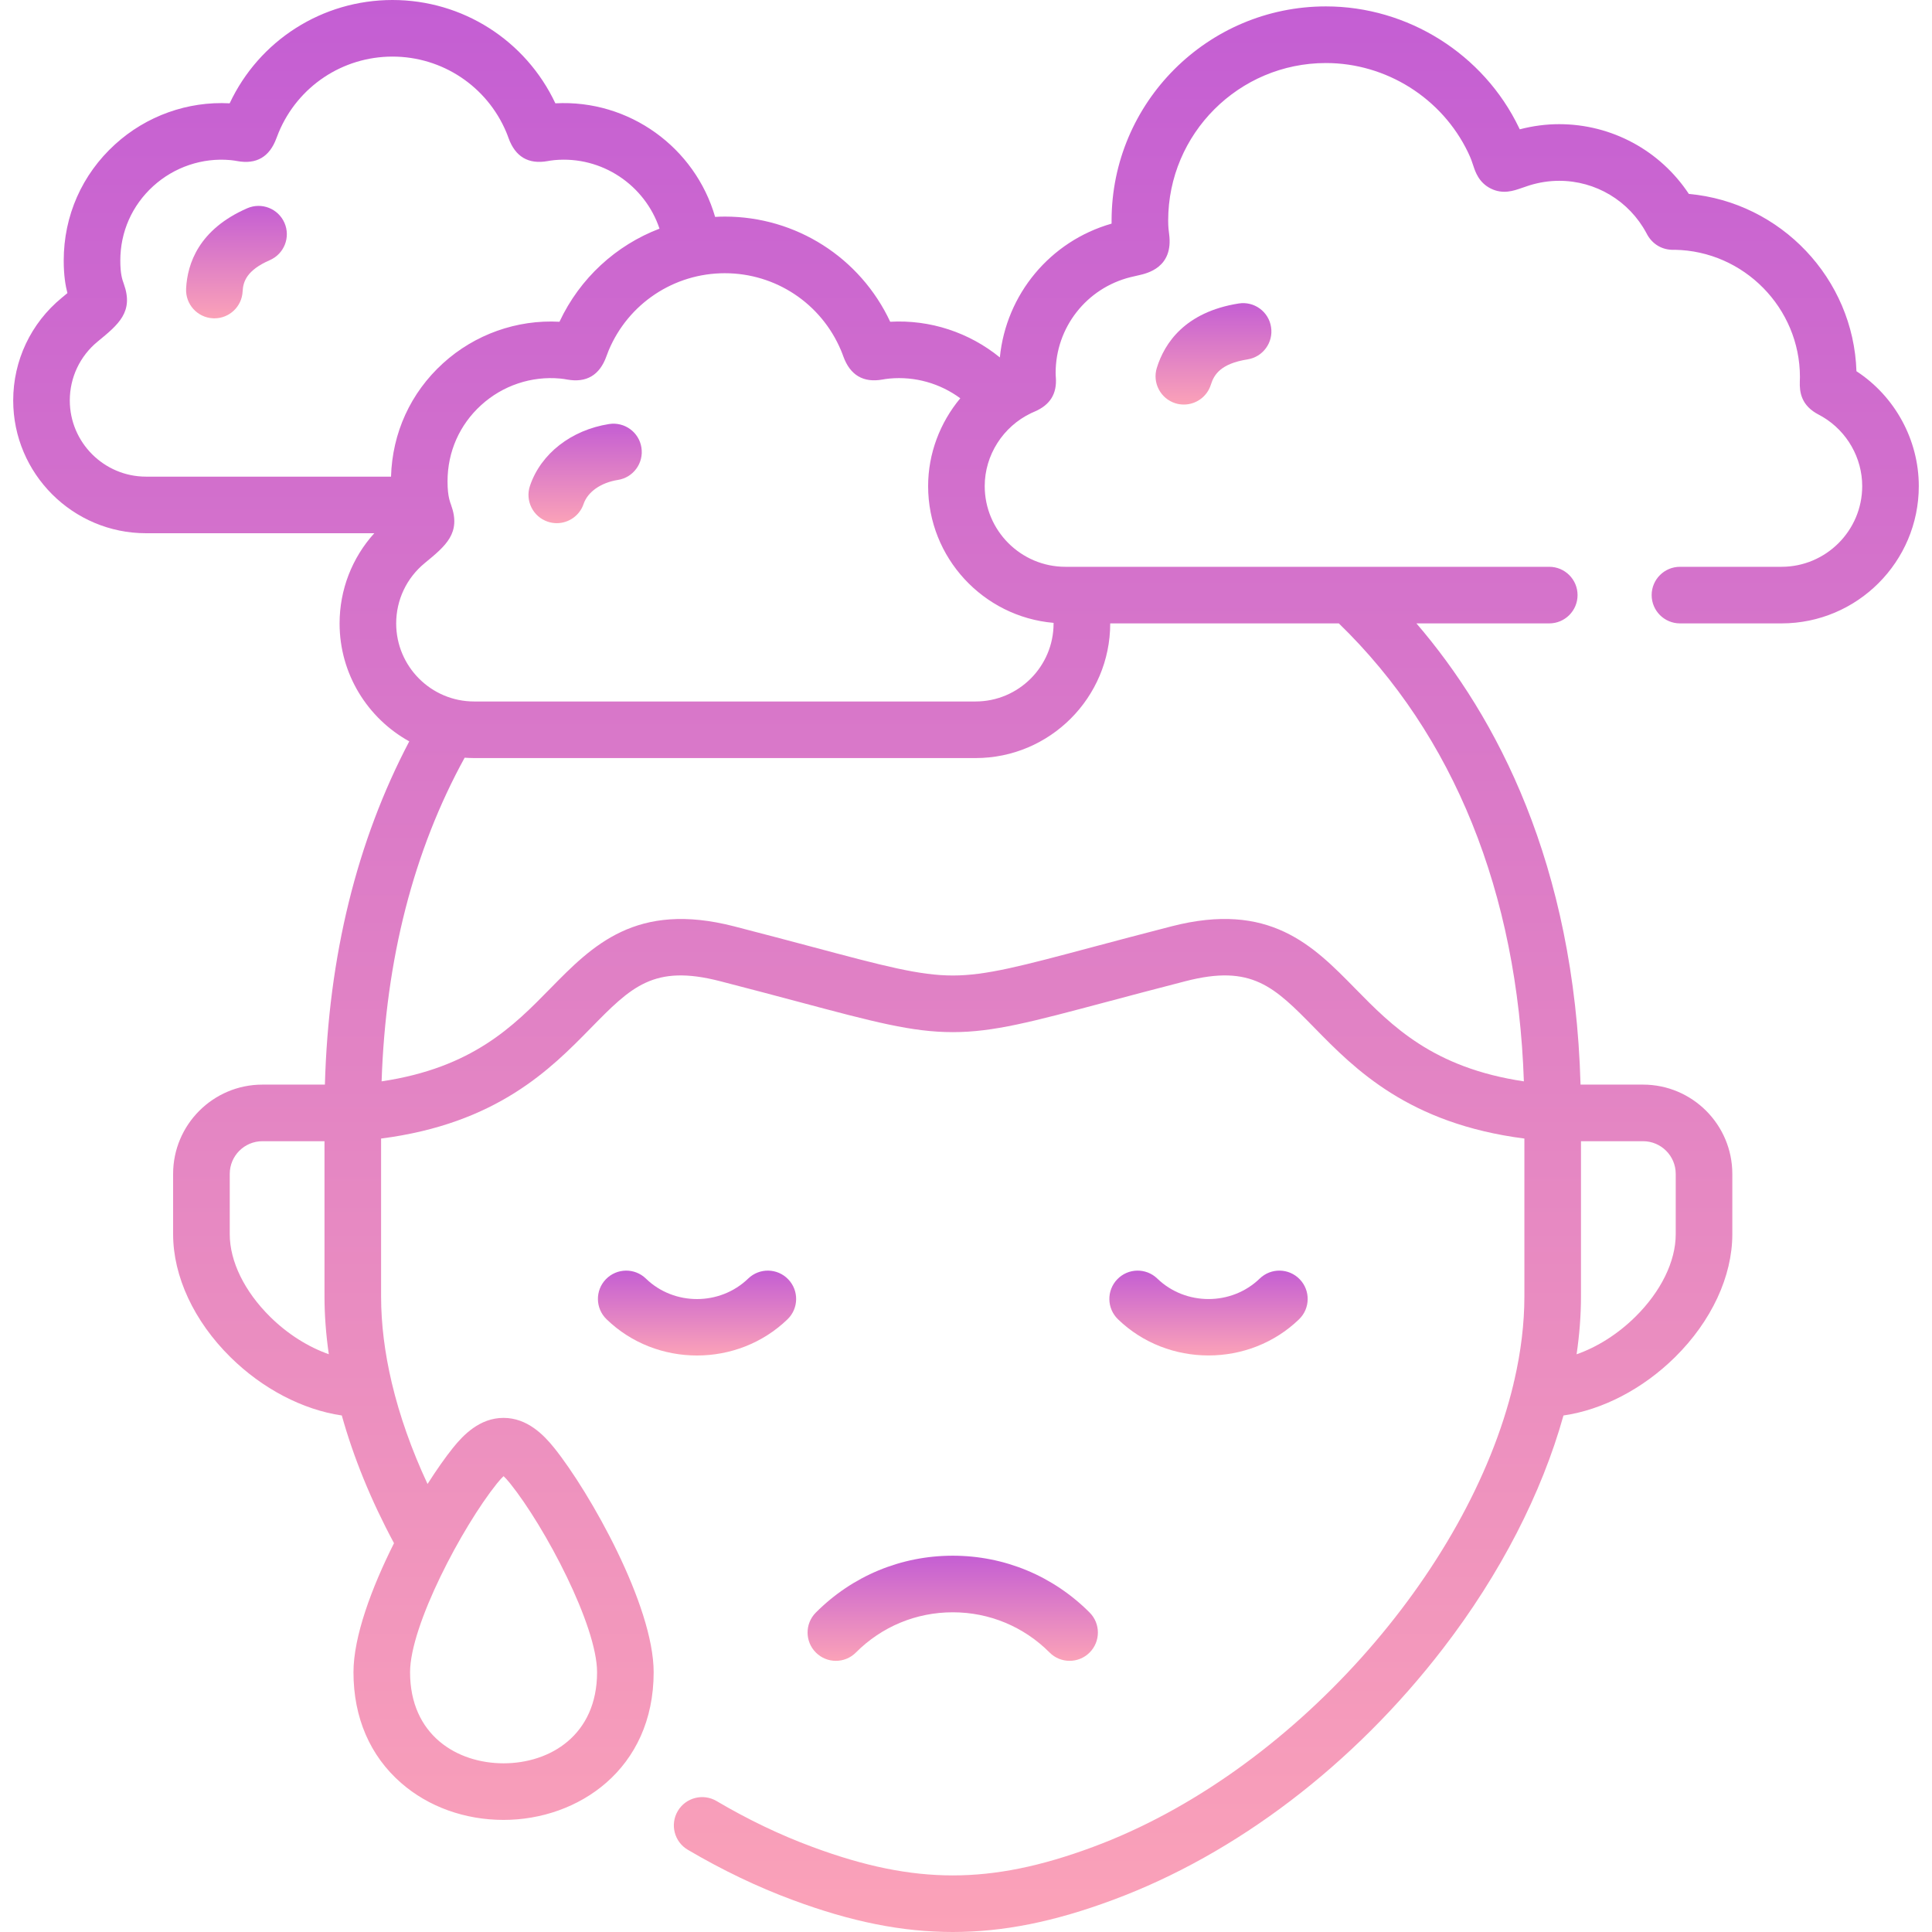
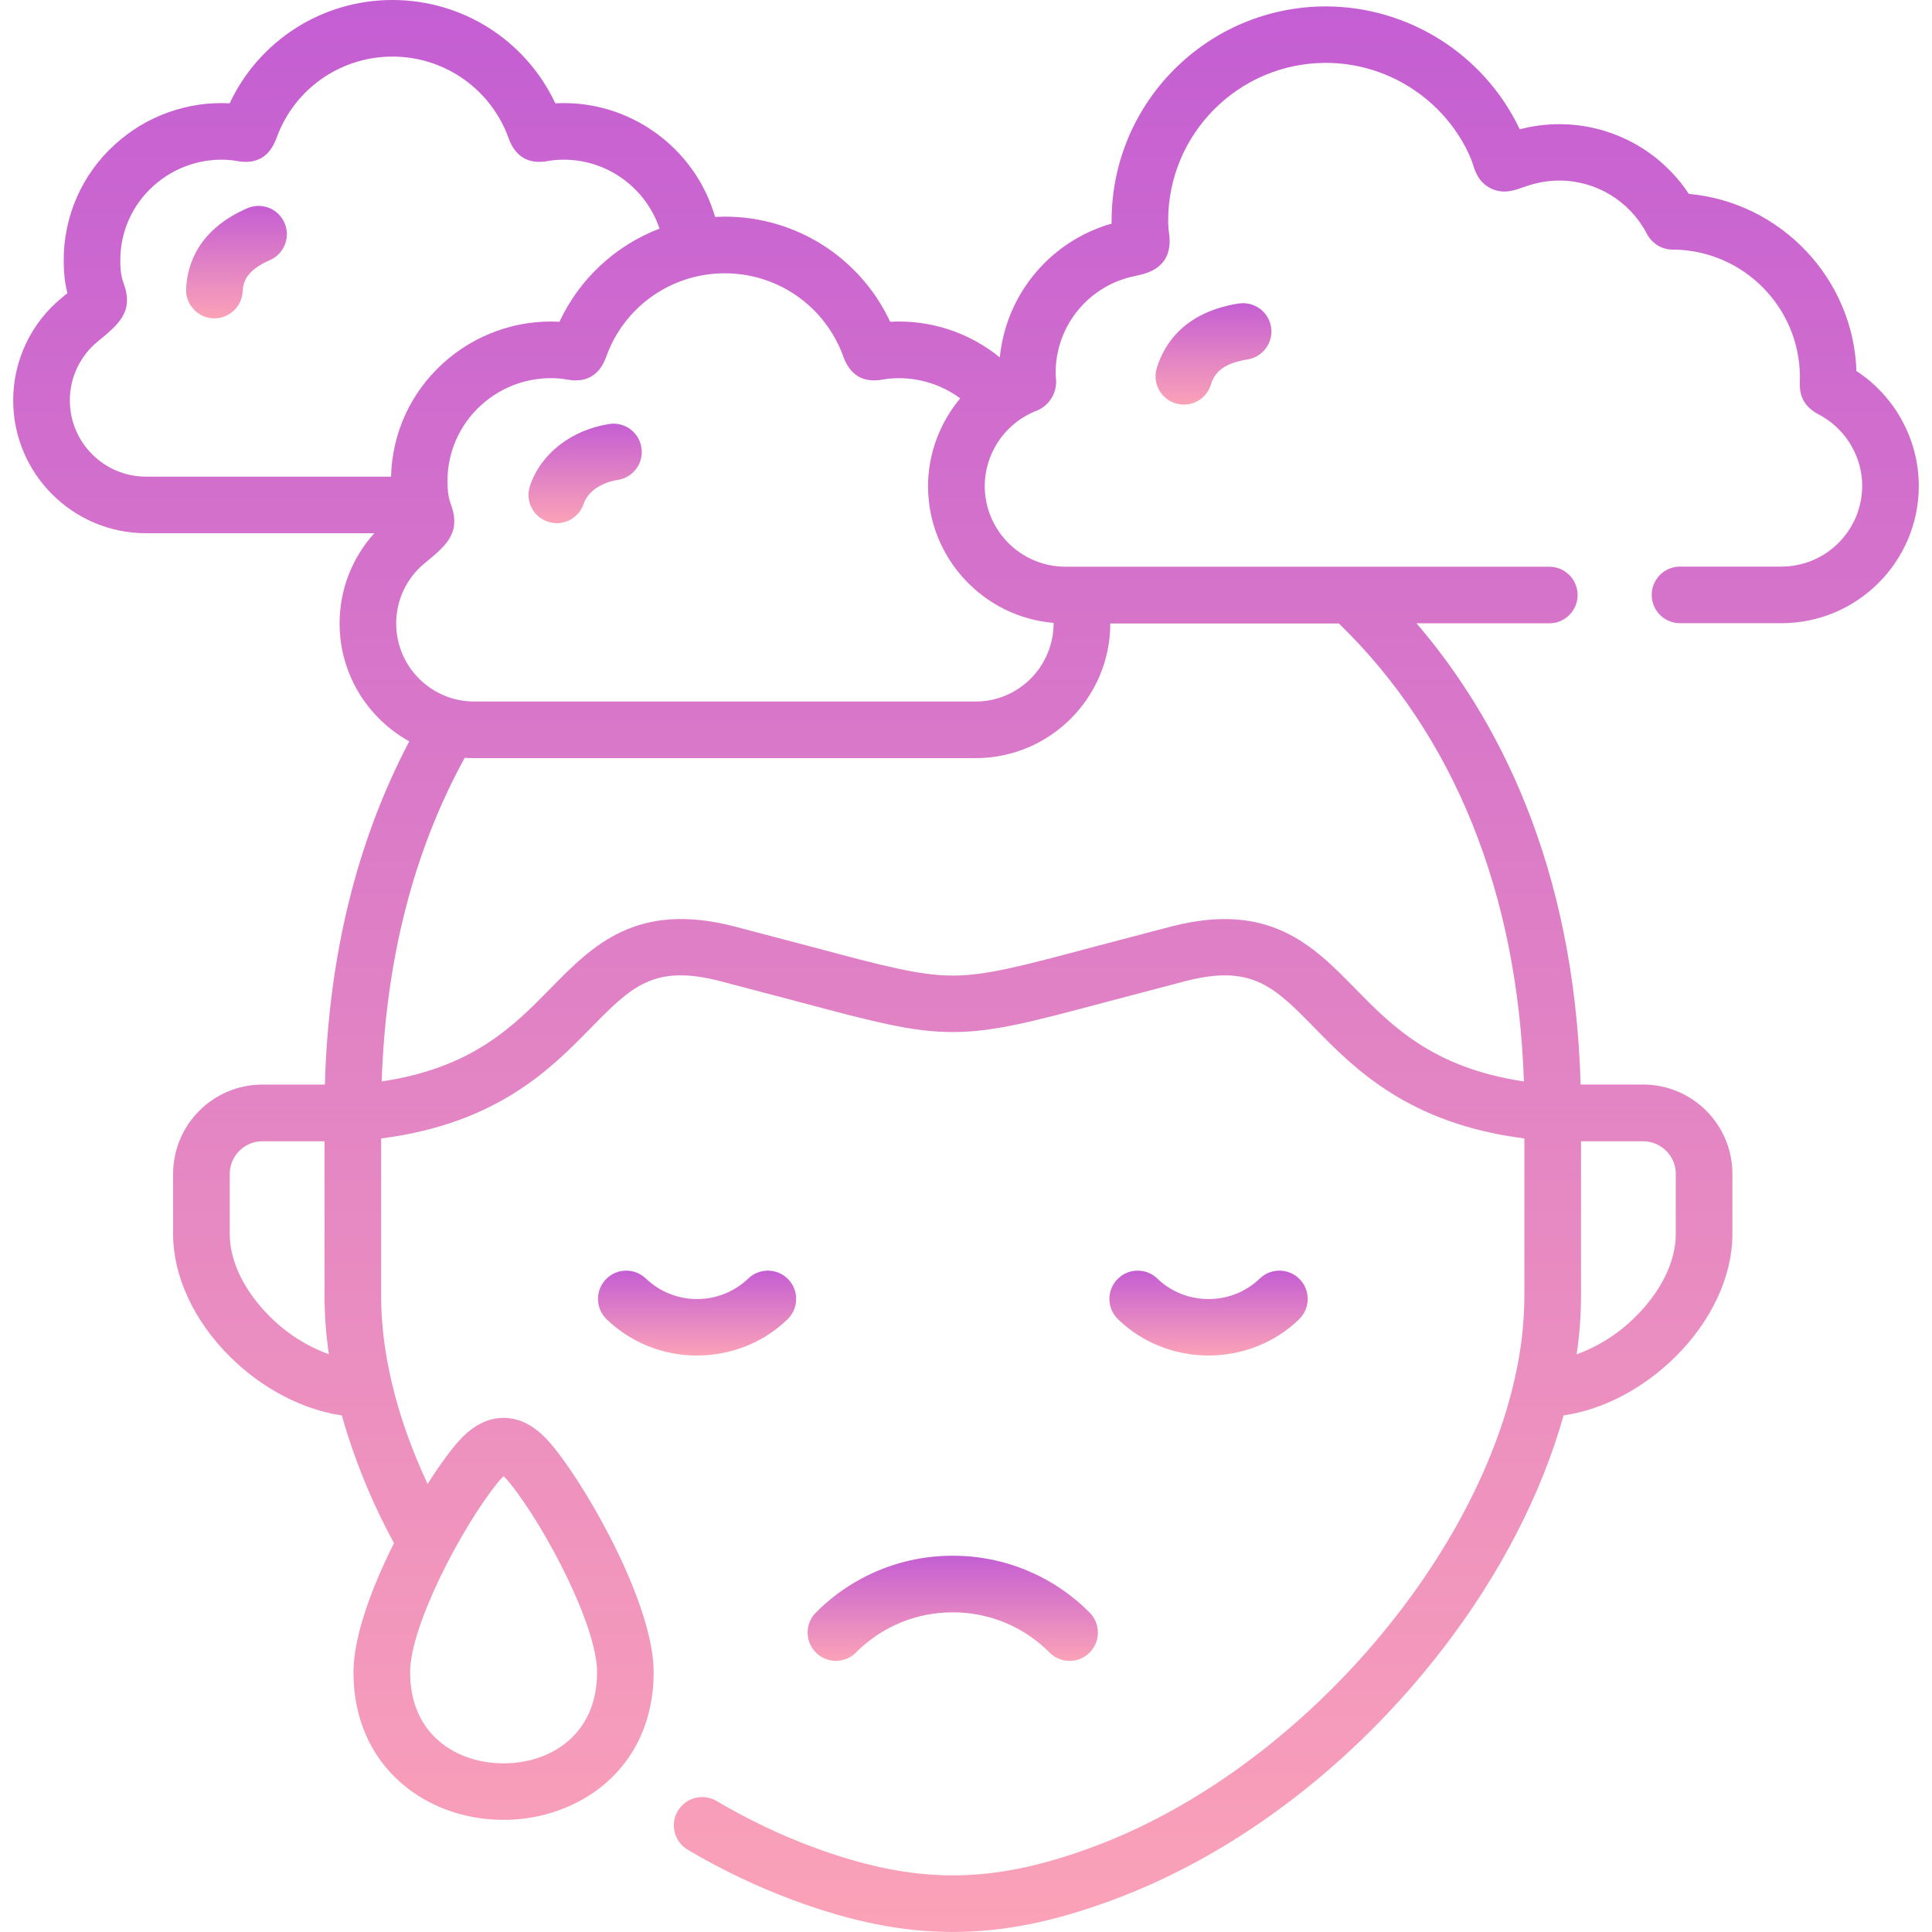
- <svg xmlns="http://www.w3.org/2000/svg" width="48" height="48" viewBox="0 0 48 48" fill="none">
-   <path d="M21.265 41.056C21.907 40.412 22.762 40.057 23.671 40.057C24.579 40.057 25.434 40.412 26.076 41.056C26.213 41.194 26.393 41.263 26.574 41.263C26.753 41.263 26.933 41.195 27.07 41.058C27.345 40.784 27.346 40.339 27.072 40.064C26.164 39.153 24.956 38.651 23.671 38.651C22.385 38.651 21.177 39.153 20.269 40.064C19.995 40.339 19.996 40.784 20.271 41.058C20.546 41.332 20.991 41.332 21.265 41.056Z" fill="url(#paint0_linear)" />
-   <path d="M19.566 32.777C19.845 32.507 19.852 32.062 19.582 31.783C19.312 31.503 18.867 31.496 18.588 31.766C17.887 32.444 16.747 32.445 16.048 31.767C15.769 31.496 15.324 31.503 15.053 31.782C14.783 32.061 14.79 32.506 15.069 32.776C15.688 33.377 16.502 33.677 17.317 33.677C18.131 33.677 18.945 33.377 19.566 32.777Z" fill="url(#paint1_linear)" />
-   <path d="M32.275 32.777C32.554 32.507 32.561 32.062 32.291 31.783C32.021 31.503 31.576 31.496 31.297 31.766C30.596 32.444 29.455 32.444 28.753 31.766C28.474 31.496 28.029 31.503 27.759 31.783C27.489 32.062 27.497 32.507 27.776 32.777C28.396 33.377 29.211 33.676 30.025 33.676C30.84 33.676 31.654 33.377 32.275 32.777Z" fill="url(#paint2_linear)" />
-   <path d="M46.123 9.223C46.049 6.92 44.242 5.024 41.959 4.818C41.247 3.741 40.044 3.085 38.738 3.085C38.411 3.085 38.083 3.128 37.758 3.213C37.752 3.201 37.746 3.188 37.74 3.176C36.86 1.343 34.976 0.159 32.942 0.159C30.006 0.159 27.617 2.547 27.617 5.481C27.617 5.507 27.617 5.532 27.617 5.556C26.088 5.993 24.996 7.315 24.841 8.88C24.079 8.26 23.11 7.938 22.117 7.994C21.372 6.401 19.779 5.381 18.008 5.381C17.927 5.381 17.847 5.384 17.767 5.389C17.27 3.668 15.635 2.468 13.798 2.567C13.06 1.001 11.492 0 9.751 0C8.009 0 6.441 1.002 5.706 2.567C4.666 2.511 3.636 2.878 2.858 3.587C2.036 4.336 1.583 5.361 1.583 6.475C1.583 6.842 1.627 7.1 1.675 7.282C1.625 7.324 1.574 7.365 1.534 7.399C0.768 8.028 0.328 8.957 0.328 9.949C0.328 11.768 1.808 13.248 3.628 13.248H9.299C8.747 13.858 8.437 14.651 8.437 15.489C8.437 16.749 9.137 17.849 10.168 18.419C8.866 20.896 8.161 23.757 8.072 26.947H6.519C5.296 26.947 4.301 27.942 4.301 29.165V30.664C4.301 31.712 4.82 32.825 5.725 33.718C6.526 34.509 7.527 35.026 8.492 35.167C8.783 36.209 9.217 37.276 9.789 38.34C9.234 39.446 8.782 40.66 8.782 41.546C8.782 42.672 9.192 43.624 9.969 44.3C10.646 44.89 11.549 45.215 12.511 45.215C14.364 45.215 16.24 43.955 16.24 41.546C16.24 39.886 14.656 37.079 13.77 35.974C13.513 35.654 13.102 35.227 12.51 35.227C12.509 35.227 12.509 35.227 12.508 35.227C11.917 35.228 11.508 35.654 11.251 35.975C11.065 36.207 10.849 36.514 10.622 36.869C10.225 36.018 9.928 35.175 9.734 34.358C9.733 34.352 9.731 34.346 9.73 34.34C9.557 33.605 9.468 32.89 9.468 32.208V28.287C12.348 27.917 13.683 26.557 14.675 25.545C15.683 24.517 16.238 23.951 17.889 24.377C18.632 24.568 19.264 24.737 19.821 24.885C21.712 25.39 22.661 25.643 23.672 25.643C24.68 25.643 25.626 25.39 27.51 24.888C28.07 24.739 28.705 24.57 29.455 24.377C31.104 23.951 31.658 24.517 32.665 25.544C33.657 26.557 34.992 27.917 37.873 28.287V32.208C37.873 32.887 37.786 33.587 37.623 34.295C37.614 34.325 37.607 34.355 37.602 34.386C36.488 39.049 32.085 44.06 27.158 45.886C25.86 46.369 24.752 46.594 23.672 46.594C22.59 46.594 21.481 46.369 20.181 45.885C19.387 45.592 18.587 45.209 17.802 44.746C17.468 44.549 17.036 44.66 16.839 44.995C16.642 45.329 16.753 45.76 17.088 45.957C17.945 46.462 18.822 46.882 19.692 47.204C21.152 47.747 22.417 48 23.672 48C24.924 48 26.188 47.747 27.647 47.204C30.711 46.069 33.625 43.85 35.852 40.956C37.277 39.104 38.305 37.098 38.844 35.167C39.811 35.028 40.814 34.51 41.616 33.718C42.52 32.825 43.039 31.712 43.039 30.664V29.165C43.039 27.942 42.044 26.947 40.821 26.947H39.268C39.115 21.45 37.176 17.8 35.191 15.488H38.491C38.879 15.488 39.194 15.173 39.194 14.785C39.194 14.397 38.879 14.082 38.491 14.082H26.47C25.365 14.082 24.465 13.183 24.465 12.077C24.465 11.309 24.918 10.598 25.619 10.264C25.657 10.247 25.686 10.234 25.709 10.224C26.091 10.059 26.262 9.782 26.232 9.376C26.23 9.35 26.227 9.315 26.227 9.265C26.227 8.138 26.992 7.159 28.088 6.886C28.168 6.866 28.234 6.851 28.286 6.84C28.501 6.792 29.156 6.647 29.047 5.818C29.036 5.738 29.023 5.639 29.023 5.481C29.023 3.322 30.781 1.566 32.942 1.566C34.439 1.566 35.825 2.437 36.473 3.786C36.546 3.937 36.579 4.039 36.605 4.12C36.653 4.266 36.741 4.537 37.039 4.685C37.34 4.834 37.607 4.74 37.802 4.672C37.855 4.654 37.92 4.631 37.997 4.606C38.243 4.53 38.492 4.492 38.738 4.492C39.645 4.492 40.474 4.989 40.904 5.79C41.041 6.067 41.302 6.222 41.609 6.206C43.325 6.235 44.719 7.651 44.719 9.369C44.719 9.416 44.717 9.452 44.716 9.48C44.707 9.745 44.751 10.078 45.187 10.303C45.211 10.316 45.242 10.332 45.289 10.36C45.892 10.721 46.266 11.379 46.266 12.077C46.266 13.183 45.366 14.082 44.261 14.082H41.739C41.35 14.082 41.035 14.397 41.035 14.785C41.035 15.173 41.35 15.488 41.739 15.488H44.261C46.142 15.488 47.672 13.958 47.672 12.077C47.672 10.93 47.08 9.847 46.123 9.223ZM12.348 36.855C12.349 36.854 12.349 36.854 12.35 36.853C12.419 36.766 12.473 36.71 12.511 36.675C12.549 36.71 12.603 36.766 12.674 36.855C13.543 37.939 14.834 40.386 14.834 41.546C14.834 43.109 13.667 43.809 12.511 43.809C11.355 43.809 10.188 43.109 10.188 41.546C10.188 40.386 11.479 37.939 12.348 36.855ZM3.628 11.842C2.584 11.842 1.734 10.992 1.734 9.949C1.734 9.38 1.986 8.847 2.426 8.486C2.948 8.058 3.326 7.748 3.076 7.052C3.037 6.944 2.989 6.809 2.989 6.475C2.989 5.762 3.279 5.106 3.805 4.626C4.329 4.149 5.03 3.913 5.728 3.978C5.801 3.985 5.852 3.994 5.896 4.002C6.372 4.089 6.698 3.897 6.868 3.433C6.881 3.397 6.899 3.349 6.926 3.285C7.405 2.143 8.514 1.406 9.751 1.406C10.988 1.406 12.098 2.144 12.578 3.283C12.604 3.345 12.621 3.393 12.634 3.429C12.802 3.895 13.129 4.088 13.606 4.002C13.651 3.994 13.702 3.985 13.776 3.978C14.956 3.869 16.025 4.602 16.385 5.681C15.306 6.093 14.408 6.91 13.9 7.994C12.844 7.936 11.795 8.307 11.005 9.027C10.2 9.76 9.746 10.756 9.715 11.842L3.628 11.842ZM6.713 32.717C6.074 32.086 5.708 31.338 5.708 30.664V29.165C5.708 28.717 6.072 28.353 6.519 28.353H8.062V32.208C8.062 32.676 8.099 33.156 8.169 33.645C7.66 33.467 7.146 33.145 6.713 32.717ZM41.633 29.165V30.664C41.633 31.338 41.267 32.087 40.628 32.717C40.194 33.146 39.679 33.469 39.17 33.647C39.242 33.156 39.279 32.675 39.279 32.208V28.353H40.822C41.269 28.353 41.633 28.717 41.633 29.165ZM27.583 15.489C27.583 15.489 27.583 15.489 27.583 15.488H33.263C36.121 18.261 37.702 22.176 37.86 26.866C35.6 26.529 34.58 25.488 33.67 24.56C32.622 23.491 31.54 22.386 29.104 23.015C28.349 23.209 27.711 23.379 27.148 23.529C25.383 24 24.497 24.236 23.672 24.236C22.846 24.236 21.956 23.999 20.184 23.526C19.624 23.377 18.989 23.208 18.24 23.015C15.803 22.387 14.719 23.492 13.671 24.56C12.761 25.489 11.741 26.529 9.481 26.866C9.582 23.834 10.275 21.135 11.544 18.825C11.622 18.83 11.7 18.834 11.779 18.834H24.238C26.082 18.834 27.583 17.334 27.583 15.489ZM26.176 15.475C26.176 15.48 26.176 15.485 26.176 15.489C26.176 16.558 25.307 17.428 24.238 17.428H11.779C10.711 17.428 9.843 16.558 9.843 15.489C9.843 14.906 10.101 14.361 10.551 13.991C11.078 13.558 11.459 13.245 11.208 12.547C11.193 12.506 11.177 12.462 11.163 12.405C11.162 12.401 11.161 12.397 11.16 12.393C11.137 12.297 11.119 12.165 11.119 11.958C11.119 11.228 11.415 10.556 11.953 10.066C12.487 9.579 13.202 9.338 13.918 9.405C13.994 9.412 14.046 9.421 14.092 9.43C14.571 9.515 14.898 9.321 15.066 8.853C15.079 8.816 15.097 8.767 15.122 8.706C15.611 7.541 16.745 6.788 18.008 6.788C19.272 6.788 20.405 7.541 20.895 8.707C20.922 8.771 20.94 8.82 20.953 8.857C21.123 9.323 21.451 9.515 21.927 9.429C21.973 9.421 22.024 9.412 22.1 9.405C22.734 9.346 23.357 9.526 23.858 9.895C23.354 10.5 23.059 11.269 23.059 12.077C23.059 13.859 24.432 15.325 26.176 15.475Z" fill="url(#paint3_linear)" />
-   <path d="M30.775 7.54C29.439 7.752 28.931 8.527 28.741 9.14C28.626 9.51 28.833 9.904 29.204 10.02C29.273 10.041 29.343 10.051 29.413 10.051C29.712 10.051 29.99 9.858 30.084 9.556C30.162 9.305 30.331 9.034 30.995 8.929C31.378 8.868 31.64 8.508 31.579 8.125C31.519 7.741 31.159 7.479 30.775 7.54Z" fill="url(#paint4_linear)" />
-   <path d="M15.132 10.535C14.19 10.684 13.437 11.272 13.167 12.07C13.043 12.438 13.24 12.837 13.608 12.961C13.683 12.986 13.758 12.998 13.833 12.998C14.126 12.998 14.4 12.813 14.499 12.521C14.601 12.22 14.928 11.991 15.351 11.924C15.735 11.864 15.997 11.504 15.936 11.12C15.876 10.736 15.516 10.475 15.132 10.535Z" fill="url(#paint5_linear)" />
-   <path d="M6.143 5.174C4.942 5.697 4.654 6.549 4.624 7.172C4.605 7.56 4.904 7.889 5.292 7.908C5.304 7.909 5.315 7.909 5.327 7.909C5.699 7.909 6.01 7.616 6.028 7.24C6.04 6.996 6.13 6.714 6.704 6.463C7.06 6.308 7.223 5.894 7.068 5.538C6.913 5.182 6.499 5.019 6.143 5.174Z" fill="url(#paint6_linear)" />
+ <svg xmlns="http://www.w3.org/2000/svg" xmlns:xlink="http://www.w3.org/1999/xlink" width="48" height="48" fill="none">
+   <path d="M21.265 41.057c.642-.644 1.497-.999 2.406-.999s1.763.355 2.405.999a.7.7 0 0 0 .994.002c.275-.274.276-.719.002-.994a4.77 4.77 0 0 0-3.401-1.413 4.77 4.77 0 0 0-3.401 1.413c-.274.275-.273.72.002.994s.72.273.994-.002z" fill="url(#A)" />
+   <path d="M19.566 32.777c.279-.27.287-.715.017-.994s-.715-.287-.994-.017a1.84 1.84 0 0 1-2.54.001c-.279-.27-.724-.264-.994.015s-.264.724.015.994a3.22 3.22 0 0 0 2.248.901c.814 0 1.629-.3 2.249-.9z" fill="url(#B)" />
+   <path d="M32.275 32.777c.279-.27.287-.715.017-.994s-.715-.287-.994-.017c-.701.678-1.843.678-2.544 0-.279-.27-.724-.262-.994.017s-.262.724.017.994c.62.6 1.435.9 2.25.9s1.629-.3 2.249-.9z" fill="url(#C)" />
+   <path d="M46.123 9.223c-.073-2.304-1.881-4.199-4.164-4.406-.712-1.077-1.915-1.732-3.221-1.732-.327 0-.655.043-.98.127l-.018-.037A5.35 5.35 0 0 0 32.942.159a5.33 5.33 0 0 0-5.325 5.322v.075a3.85 3.85 0 0 0-2.777 3.324 3.96 3.96 0 0 0-2.724-.886c-.745-1.593-2.338-2.612-4.109-2.612l-.241.007c-.496-1.72-2.132-2.921-3.969-2.822C13.06 1.001 11.492 0 9.751 0a4.46 4.46 0 0 0-4.045 2.567c-1.041-.056-2.07.311-2.848 1.02a3.86 3.86 0 0 0-1.275 2.889c0 .367.045.625.092.807l-.141.116a3.29 3.29 0 0 0-1.206 2.55c0 1.819 1.48 3.299 3.3 3.299h5.672a3.33 3.33 0 0 0-.863 2.241c0 1.26.7 2.359 1.731 2.929-1.302 2.477-2.007 5.338-2.096 8.528H6.519a2.22 2.22 0 0 0-2.218 2.218v1.499c0 1.048.519 2.161 1.423 3.054.801.791 1.803 1.308 2.768 1.449a15.53 15.53 0 0 0 1.297 3.173c-.556 1.107-1.007 2.32-1.007 3.206 0 1.125.41 2.078 1.187 2.754.677.59 1.58.915 2.542.915 1.853 0 3.729-1.26 3.729-3.669 0-1.66-1.583-4.467-2.469-5.572-.258-.321-.668-.747-1.26-.747s-1.002.427-1.259.748c-.186.232-.402.539-.629.894-.398-.851-.695-1.694-.888-2.512-.177-.752-.266-1.468-.266-2.15v-3.921c2.88-.369 4.215-1.73 5.207-2.742 1.008-1.028 1.563-1.594 3.213-1.168l1.932.509c1.891.504 2.84.757 3.851.757s1.955-.252 3.839-.754l1.944-.512c1.649-.425 2.204.141 3.21 1.168.992 1.012 2.327 2.373 5.208 2.742v3.921a9.34 9.34 0 0 1-.25 2.088.7.7 0 0 0-.021.091c-1.113 4.663-5.517 9.675-10.444 11.5-1.298.483-2.406.708-3.486.708s-2.191-.225-3.49-.709c-.794-.294-1.595-.677-2.38-1.139-.334-.197-.765-.086-.963.249s-.086.765.249.963a16.27 16.27 0 0 0 2.605 1.246c1.46.543 2.724.796 3.979.796s2.516-.253 3.976-.796c3.064-1.135 5.978-3.354 8.205-6.248 1.425-1.852 2.453-3.858 2.993-5.789.967-.14 1.969-.657 2.772-1.45.904-.893 1.423-2.006 1.423-3.054v-1.499a2.22 2.22 0 0 0-2.218-2.218h-1.553c-.154-5.497-2.093-9.147-4.077-11.459h3.299c.388 0 .703-.315.703-.703s-.315-.703-.703-.703H26.47a2.01 2.01 0 0 1-2.005-2.005 2.02 2.02 0 0 1 1.154-1.813c.037-.018.067-.03.09-.04a.78.78 0 0 0 .523-.848c-.002-.026-.005-.061-.005-.111a2.45 2.45 0 0 1 1.861-2.38c.08-.02.146-.035.198-.046.215-.048.869-.192.761-1.022-.011-.08-.024-.179-.024-.337 0-2.159 1.758-3.916 3.919-3.916 1.498 0 2.883.871 3.531 2.22a2.38 2.38 0 0 1 .132.334c.047.146.135.417.433.564s.569.056.764-.013l.195-.066c.246-.076.495-.115.741-.115.907 0 1.736.497 2.166 1.299.138.277.398.431.705.416a3.18 3.18 0 0 1 3.11 3.163c0 .047-.002.083-.003.111-.01.265.035.598.471.823.024.012.056.029.102.057.602.361.977 1.019.977 1.717a2.01 2.01 0 0 1-2.005 2.005h-2.522c-.388 0-.703.315-.703.703s.315.703.703.703h2.522c1.881 0 3.411-1.53 3.411-3.411 0-1.147-.592-2.23-1.549-2.854zM12.349 36.855a1.62 1.62 0 0 1 .162-.179 1.6 1.6 0 0 1 .163.179c.87 1.084 2.16 3.532 2.16 4.692 0 1.563-1.167 2.263-2.323 2.263s-2.322-.7-2.322-2.263c0-1.16 1.29-3.608 2.16-4.692zM3.628 11.842c-1.044 0-1.893-.849-1.893-1.893 0-.569.252-1.102.691-1.463.523-.428.9-.738.65-1.434-.039-.108-.087-.243-.087-.577a2.47 2.47 0 0 1 .816-1.849c.524-.477 1.225-.713 1.923-.648.074.007.124.016.168.024.476.086.802-.106.972-.569.013-.037.031-.084.058-.149.479-1.141 1.588-1.878 2.825-1.878s2.347.738 2.827 1.877c.026.062.043.11.056.146.168.466.495.659.972.573.045-.008.096-.017.17-.024 1.18-.109 2.249.623 2.609 1.702A4.53 4.53 0 0 0 13.9 7.994c-1.056-.058-2.104.314-2.895 1.033-.805.733-1.26 1.729-1.29 2.815H3.628zm3.085 20.876c-.639-.631-1.005-1.379-1.005-2.053v-1.499c0-.447.364-.812.812-.812h1.543v3.854c0 .468.037.949.107 1.438a4 4 0 0 1-1.457-.928zm34.921-3.552v1.499c0 .674-.366 1.423-1.005 2.053a4 4 0 0 1-1.458.93 9.96 9.96 0 0 0 .109-1.439v-3.854h1.543c.447 0 .812.364.812.812zm-14.05-13.675l5.68-.001c2.859 2.773 4.44 6.688 4.597 11.378-2.259-.337-3.28-1.377-4.19-2.306-1.047-1.069-2.13-2.173-4.566-1.545l-1.956.514c-1.766.471-2.652.707-3.476.707s-1.716-.237-3.488-.71l-1.944-.512c-2.437-.628-3.52.477-4.568 1.546-.911.928-1.931 1.969-4.19 2.306.101-3.032.794-5.731 2.063-8.041a3.32 3.32 0 0 0 .235.009h12.459a3.35 3.35 0 0 0 3.345-3.345zm-1.407-.015c.001 1.083-.869 1.953-1.938 1.953H11.779a1.94 1.94 0 0 1-1.936-1.938 1.93 1.93 0 0 1 .708-1.498c.527-.433.907-.746.657-1.445a1.45 1.45 0 0 1-.045-.141c-.026-.109-.045-.24-.045-.448a2.53 2.53 0 0 1 .834-1.891 2.57 2.57 0 0 1 1.965-.662 1.85 1.85 0 0 1 .174.025c.479.086.807-.108.974-.576.013-.037.031-.086.056-.147.489-1.165 1.622-1.918 2.886-1.918s2.397.753 2.887 1.919c.027.064.045.113.058.15.17.466.498.658.974.572.045-.008.097-.017.172-.024a2.56 2.56 0 0 1 1.758.49c-.504.604-.799 1.374-.799 2.182 0 1.782 1.373 3.248 3.117 3.397z" fill="url(#D)" />
+   <path d="M30.775 7.54c-1.336.212-1.844.987-2.034 1.6-.115.371.092.765.463.88a.7.7 0 0 0 .209.032c.3 0 .578-.193.671-.495.078-.251.247-.522.911-.627.383-.061.645-.421.584-.804s-.42-.645-.805-.585z" fill="url(#E)" />
+   <path d="M15.132 10.535c-.942.149-1.695.737-1.965 1.535-.124.368.073.767.441.891a.7.7 0 0 0 .225.037c.293 0 .567-.185.666-.478.102-.301.428-.53.852-.597.384-.06.646-.42.585-.804s-.42-.645-.804-.585z" fill="url(#F)" />
+   <path d="M6.143 5.174c-1.201.523-1.489 1.375-1.519 1.998-.019.388.28.718.668.736l.035.001c.373 0 .684-.293.702-.669.012-.244.101-.526.676-.777.356-.155.519-.569.364-.925s-.569-.519-.925-.364z" fill="url(#G)" />
  <defs>
-     <linearGradient id="paint0_linear" x1="23.671" y1="38.651" x2="23.671" y2="41.263" gradientUnits="userSpaceOnUse">
-       <stop stop-color="#C45ED3" />
-       <stop offset="1" stop-color="#FBA2B8" />
+     <linearGradient id="A" x1="23.671" y1="38.651" x2="23.671" y2="41.263" xlink:href="#H">
+       <stop stop-color="#c45ed3" />
+       <stop offset="1" stop-color="#fba2b8" />
    </linearGradient>
-     <linearGradient id="paint1_linear" x1="17.317" y1="31.568" x2="17.317" y2="33.677" gradientUnits="userSpaceOnUse">
-       <stop stop-color="#C45ED3" />
-       <stop offset="1" stop-color="#FBA2B8" />
+     <linearGradient id="B" x1="17.317" y1="31.568" x2="17.317" y2="33.677" xlink:href="#H">
+       <stop stop-color="#c45ed3" />
+       <stop offset="1" stop-color="#fba2b8" />
    </linearGradient>
-     <linearGradient id="paint2_linear" x1="30.025" y1="31.568" x2="30.025" y2="33.676" gradientUnits="userSpaceOnUse">
-       <stop stop-color="#C45ED3" />
-       <stop offset="1" stop-color="#FBA2B8" />
+     <linearGradient id="C" x1="30.025" y1="31.568" x2="30.025" y2="33.677" xlink:href="#H">
+       <stop stop-color="#c45ed3" />
+       <stop offset="1" stop-color="#fba2b8" />
    </linearGradient>
-     <linearGradient id="paint3_linear" x1="24" y1="0" x2="24" y2="48" gradientUnits="userSpaceOnUse">
-       <stop stop-color="#C45ED3" />
-       <stop offset="1" stop-color="#FBA2B8" />
+     <linearGradient id="D" x1="24" y1="0" x2="24" y2="48" xlink:href="#H">
+       <stop stop-color="#c45ed3" />
+       <stop offset="1" stop-color="#fba2b8" />
    </linearGradient>
-     <linearGradient id="paint4_linear" x1="30.149" y1="7.531" x2="30.149" y2="10.051" gradientUnits="userSpaceOnUse">
-       <stop stop-color="#C45ED3" />
-       <stop offset="1" stop-color="#FBA2B8" />
+     <linearGradient id="E" x1="30.149" y1="7.531" x2="30.149" y2="10.051" xlink:href="#H">
+       <stop stop-color="#c45ed3" />
+       <stop offset="1" stop-color="#fba2b8" />
    </linearGradient>
-     <linearGradient id="paint5_linear" x1="14.537" y1="10.526" x2="14.537" y2="12.998" gradientUnits="userSpaceOnUse">
-       <stop stop-color="#C45ED3" />
-       <stop offset="1" stop-color="#FBA2B8" />
+     <linearGradient id="F" x1="14.537" y1="10.526" x2="14.537" y2="12.998" xlink:href="#H">
+       <stop stop-color="#c45ed3" />
+       <stop offset="1" stop-color="#fba2b8" />
    </linearGradient>
-     <linearGradient id="paint6_linear" x1="5.875" y1="5.115" x2="5.875" y2="7.909" gradientUnits="userSpaceOnUse">
-       <stop stop-color="#C45ED3" />
-       <stop offset="1" stop-color="#FBA2B8" />
+     <linearGradient id="G" x1="5.875" y1="5.115" x2="5.875" y2="7.909" xlink:href="#H">
+       <stop stop-color="#c45ed3" />
+       <stop offset="1" stop-color="#fba2b8" />
    </linearGradient>
+     <linearGradient id="H" gradientUnits="userSpaceOnUse" />
  </defs>
</svg>
